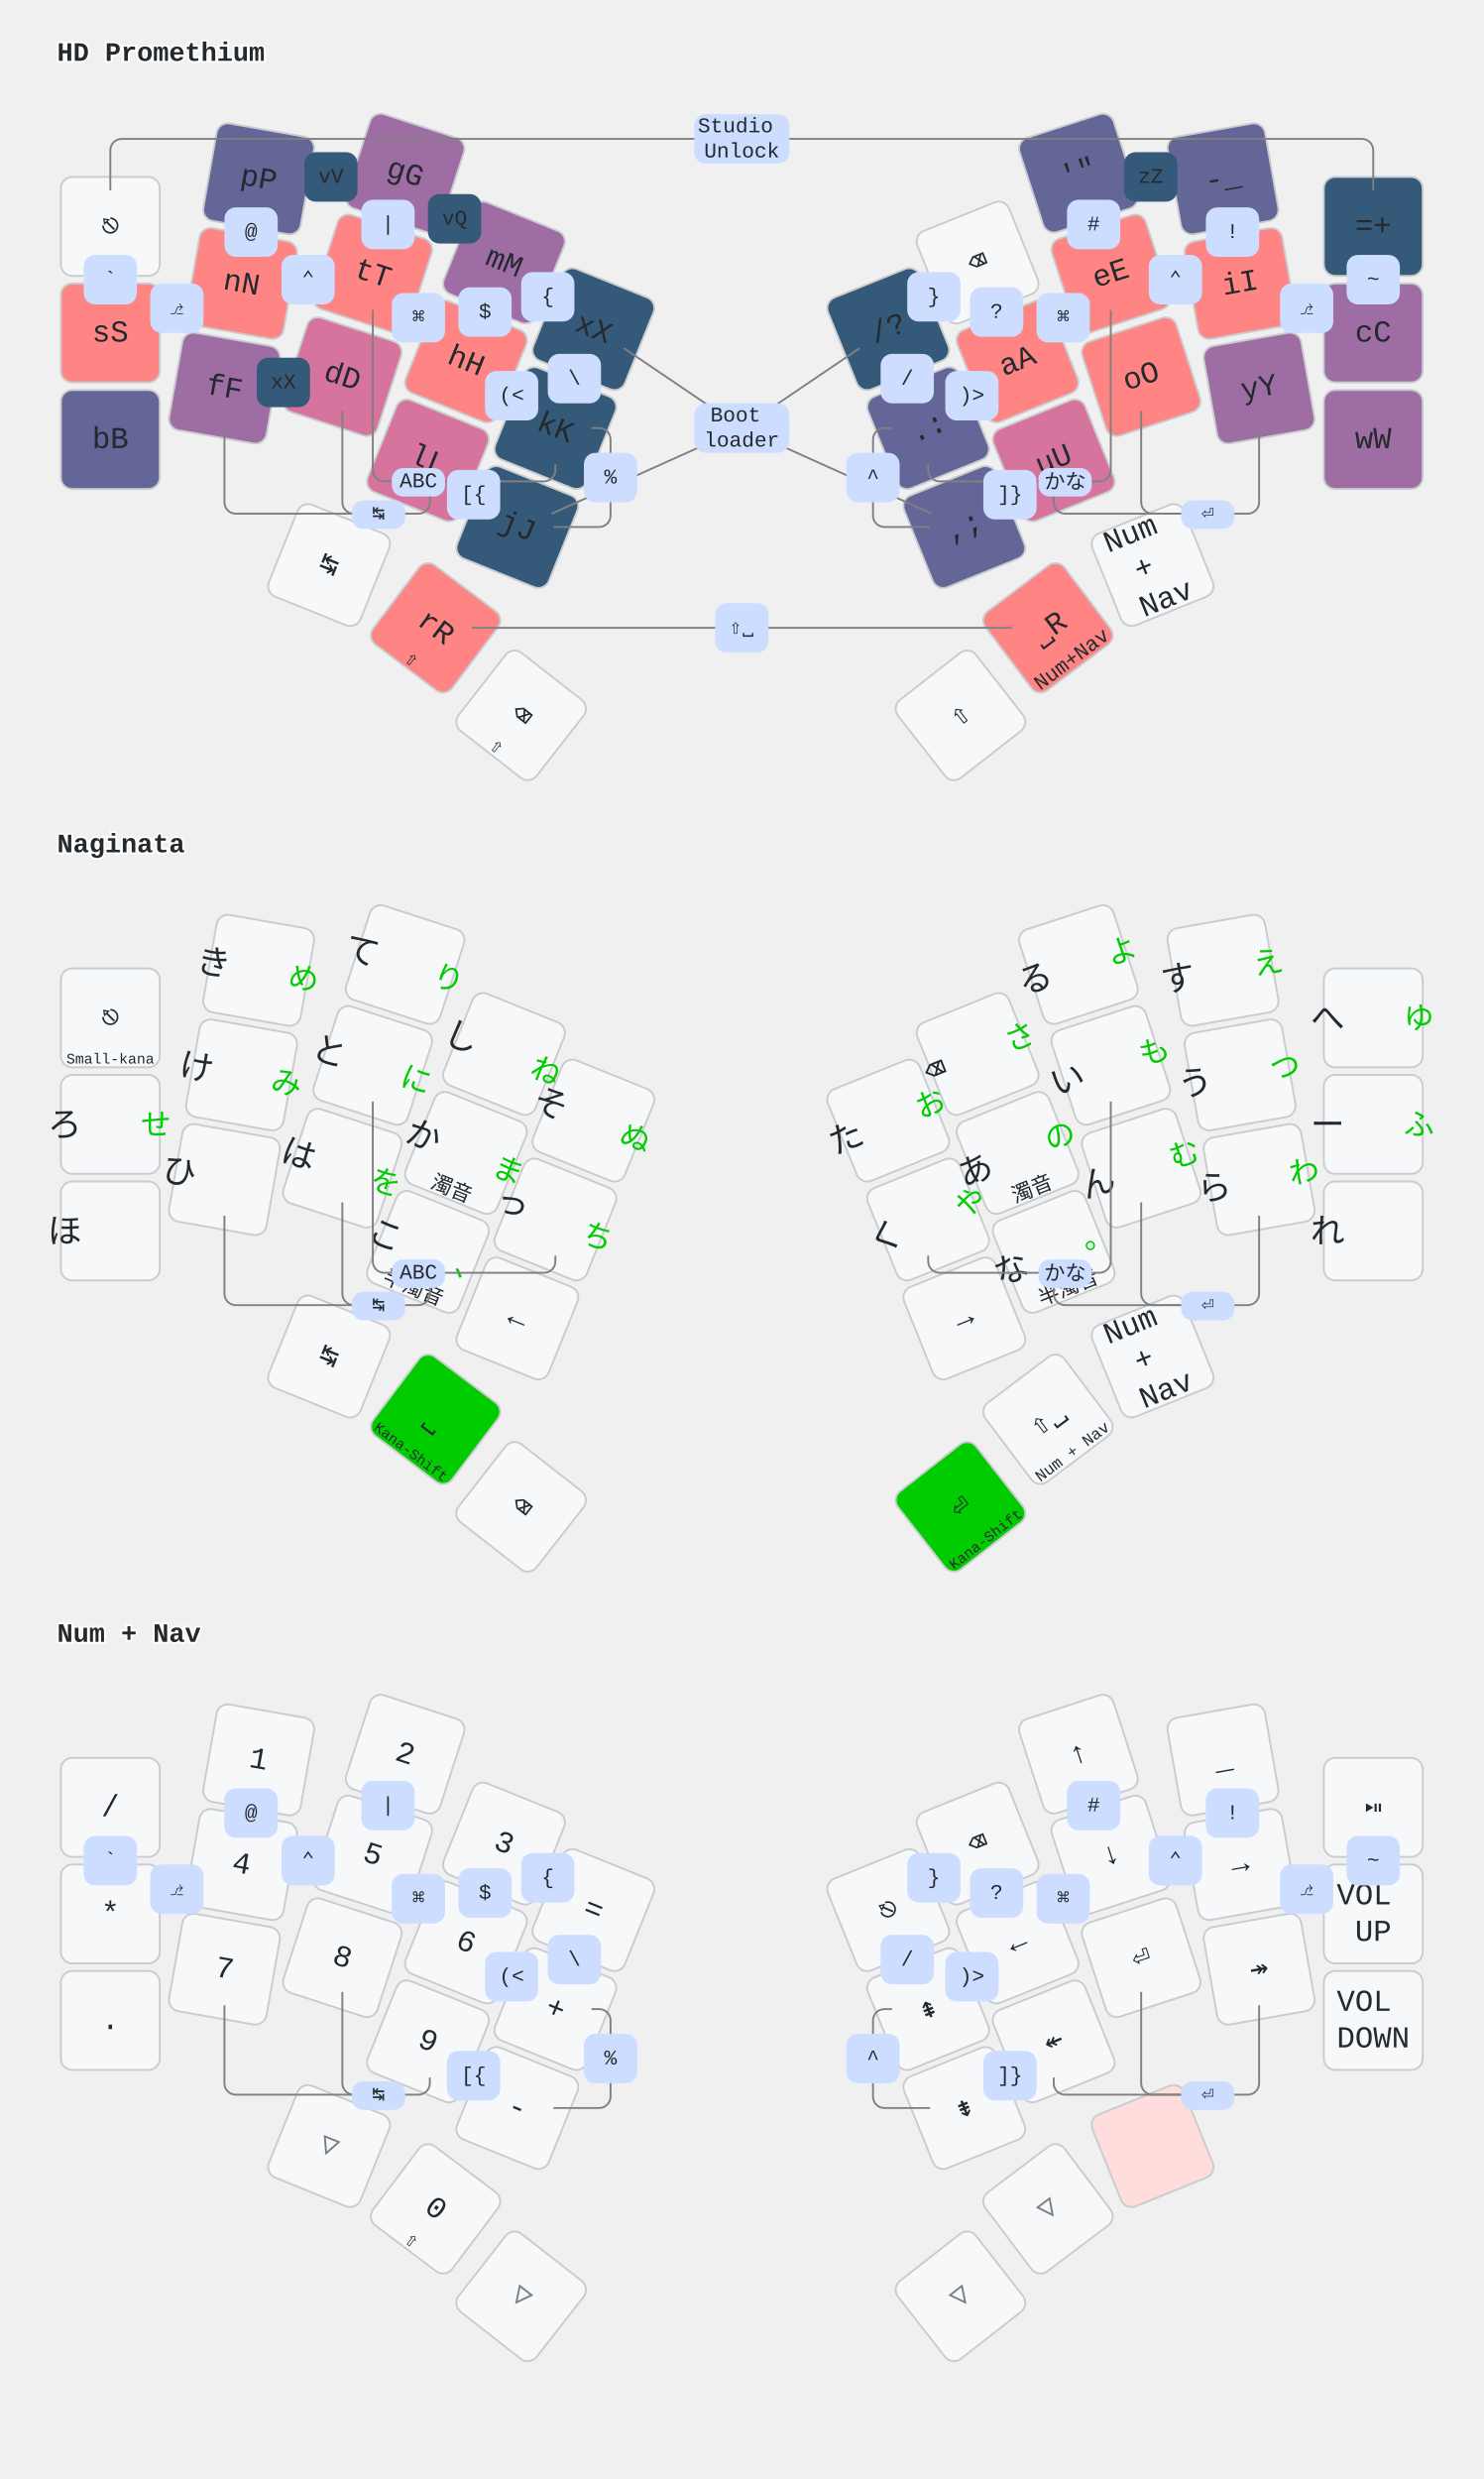
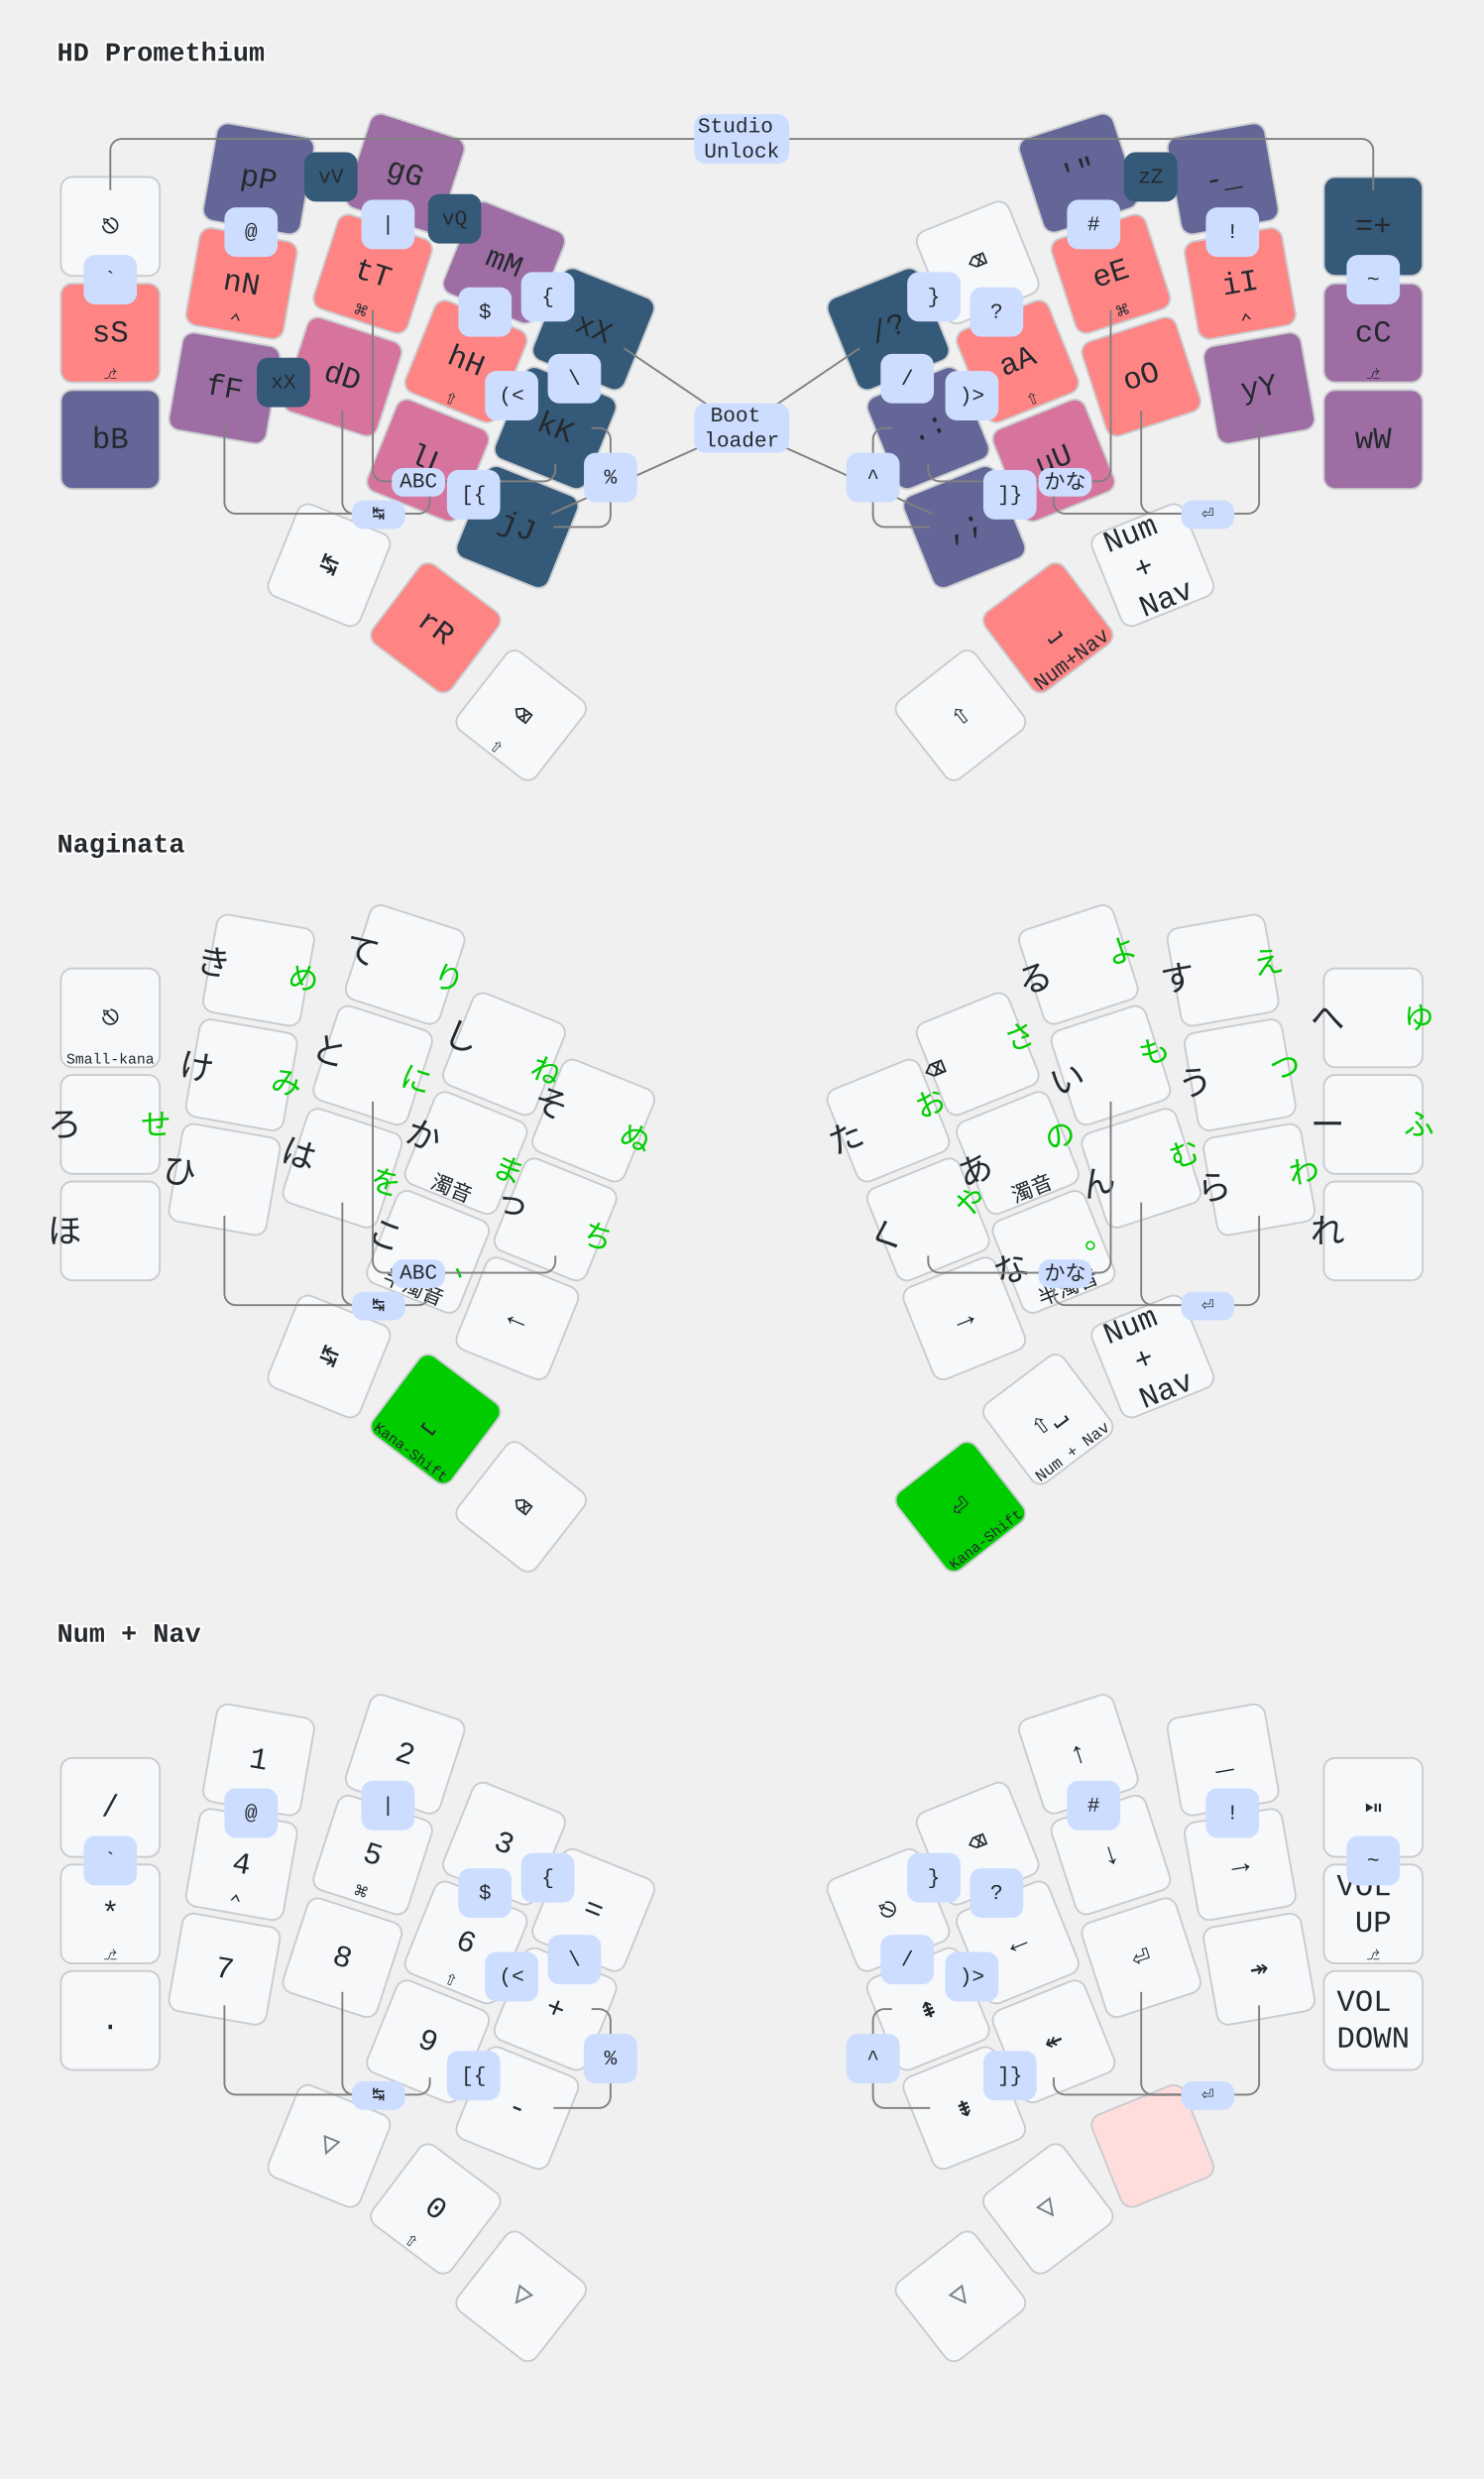
<svg xmlns="http://www.w3.org/2000/svg" width="780" height="1303" viewBox="0 0 780 1303" class="keymap">
  <style>/* inherit to force styles through use tags*/
svg path {
    fill: inherit;
}
/* font and background color specifications */
svg.keymap {
    font-family: SFMono-Regular,Consolas,Liberation Mono,Menlo,monospace;
    font-size: 14px;
    font-kerning: normal;
    text-rendering: optimizeLegibility;
    fill: #24292e;
}

/* default key styling */
rect.key {
    fill: #f6f8fa;
    stroke: #c9cccf;
    stroke-width: 1;
}

/* color accent for combo boxes */
rect.combo {
    fill: #cdf;
}

/* color accent for held keys */
rect.held, rect.combo.held {
    fill: #fdd;
}

/* color accent for ghost (optional) keys */
rect.ghost, rect.combo.ghost {
    stroke-dasharray: 4, 4;
    stroke-width: 2;
}

text {
    text-anchor: middle;
    dominant-baseline: middle;
}

/* styling for layer labels */
text.label {
    font-weight: bold;
    text-anchor: start;
    stroke: white;
    stroke-width: 2;
    paint-order: stroke;
}

text.tap {
    font-size: 16px;
}

/* styling for combo tap, and key hold/shifted label text */
text.combo, text.hold, text.shifted {
    font-size: 11px;
}

text.hold {
    text-anchor: middle;
    dominant-baseline: auto;
}

text.shifted {
    text-anchor: middle;
    dominant-baseline: hanging;
}

/* styling for hold/shifted label text in combo box */
text.combo.hold, text.combo.shifted {
    font-size: 8px;
}

/* lighter symbol for transparent keys */
text.trans {
    fill: #7b7e81;
}

/* styling for combo dendrons */
path.combo {
    stroke-width: 1;
    stroke: gray;
    fill: none;
}

/* Start Tabler Icons Cleanup */
/* cannot use height/width with glyphs */
.icon-tabler &gt; path {
    fill: inherit;
    stroke: inherit;
}
/* hide tabler's default box */
.icon-tabler &gt; path[stroke="none"][fill="none"] {
    visibility: collapse;
}

rect.low {
    fill: #355978;
}
rect.medium-low {
    fill: #636696;
}
rect.medium {
    fill: #9E6DA4;
}
rect.medium-high {
    fill: #D7749D;
}
rect.high {
    fill: #FF8585;
}

/* green styling for Naginata kana-shift */
rect.kshift {
    fill: #00CC00;
}
text.left {
    font-size: 18px;
    translate: 16px 7px;
}
text.right {
    fill: #00CC00;
    font-size: 16px;
    translate: -16px -10px;
}
</style>
  <g transform="translate(30, 0)" class="layer-HD Promethium">
    <text x="0" y="28" class="label" id="HD-Promethium">HD Promethium</text>
    <g transform="translate(0, 56)">
      <g transform="translate(28, 63)" class="key keypos-0">
        <rect rx="6" ry="6" x="-26" y="-26" width="52" height="52" class="key" />
        <text x="0" y="0" class="key tap">⎋</text>
      </g>
      <g transform="translate(106, 38) rotate(10.0)" class="key medium-low keypos-1">
        <rect rx="6" ry="6" x="-26" y="-26" width="52" height="52" class="key medium-low" />
        <text x="0" y="0" class="key medium-low tap">pP</text>
      </g>
      <g transform="translate(183, 35) rotate(18.0)" class="key medium keypos-2">
        <rect rx="6" ry="6" x="-26" y="-26" width="52" height="52" class="key medium" />
        <text x="0" y="0" class="key medium tap">gG</text>
      </g>
      <g transform="translate(235, 82) rotate(22.0)" class="key medium keypos-3">
        <rect rx="6" ry="6" x="-26" y="-26" width="52" height="52" class="key medium" />
        <text x="0" y="0" class="key medium tap">mM</text>
      </g>
      <g transform="translate(282, 117) rotate(22.0)" class="key low keypos-4">
        <rect rx="6" ry="6" x="-26" y="-26" width="52" height="52" class="key low" />
        <text x="0" y="0" class="key low tap">xX</text>
      </g>
      <g transform="translate(437, 117) rotate(-22.0)" class="key low keypos-5">
        <rect rx="6" ry="6" x="-26" y="-26" width="52" height="52" class="key low" />
        <text x="0" y="0" class="key low tap">/?</text>
      </g>
      <g transform="translate(484, 82) rotate(-22.0)" class="key keypos-6">
        <rect rx="6" ry="6" x="-26" y="-26" width="52" height="52" class="key" />
        <text x="0" y="0" class="key tap">⌫</text>
      </g>
      <g transform="translate(537, 35) rotate(-18.0)" class="key medium-low keypos-7">
        <rect rx="6" ry="6" x="-26" y="-26" width="52" height="52" class="key medium-low" />
        <text x="0" y="0" class="key medium-low tap">'"</text>
      </g>
      <g transform="translate(613, 38) rotate(-10.0)" class="key medium-low keypos-8">
        <rect rx="6" ry="6" x="-26" y="-26" width="52" height="52" class="key medium-low" />
        <text x="0" y="0" class="key medium-low tap">-_</text>
      </g>
      <g transform="translate(692, 63)" class="key low keypos-9">
        <rect rx="6" ry="6" x="-26" y="-26" width="52" height="52" class="key low" />
        <text x="0" y="0" class="key low tap">=+</text>
      </g>
      <g transform="translate(28, 119)" class="key high keypos-10">
        <rect rx="6" ry="6" x="-26" y="-26" width="52" height="52" class="key high" />
        <text x="0" y="0" class="key high tap">sS</text>
+         <text x="0" y="24" class="key high hold">⎇</text>
      </g>
      <g transform="translate(97, 93) rotate(10.0)" class="key high keypos-11">
        <rect rx="6" ry="6" x="-26" y="-26" width="52" height="52" class="key high" />
        <text x="0" y="0" class="key high tap">nN</text>
+         <text x="0" y="24" class="key high hold">⌃</text>
      </g>
      <g transform="translate(166, 88) rotate(18.0)" class="key high keypos-12">
        <rect rx="6" ry="6" x="-26" y="-26" width="52" height="52" class="key high" />
        <text x="0" y="0" class="key high tap">tT</text>
+         <text x="0" y="24" class="key high hold">⌘</text>
      </g>
      <g transform="translate(215, 134) rotate(22.0)" class="key high keypos-13">
        <rect rx="6" ry="6" x="-26" y="-26" width="52" height="52" class="key high" />
        <text x="0" y="0" class="key high tap">hH</text>
+         <text x="0" y="24" class="key high hold">⇧</text>
      </g>
      <g transform="translate(262, 169) rotate(22.0)" class="key low keypos-14">
        <rect rx="6" ry="6" x="-26" y="-26" width="52" height="52" class="key low" />
        <text x="0" y="0" class="key low tap">kK</text>
      </g>
      <g transform="translate(458, 169) rotate(-22.0)" class="key medium-low keypos-15">
        <rect rx="6" ry="6" x="-26" y="-26" width="52" height="52" class="key medium-low" />
        <text x="0" y="0" class="key medium-low tap">.:</text>
      </g>
      <g transform="translate(505, 134) rotate(-22.0)" class="key high keypos-16">
        <rect rx="6" ry="6" x="-26" y="-26" width="52" height="52" class="key high" />
        <text x="0" y="0" class="key high tap">aA</text>
+         <text x="0" y="24" class="key high hold">⇧</text>
      </g>
      <g transform="translate(554, 88) rotate(-18.0)" class="key high keypos-17">
        <rect rx="6" ry="6" x="-26" y="-26" width="52" height="52" class="key high" />
        <text x="0" y="0" class="key high tap">eE</text>
+         <text x="0" y="24" class="key high hold">⌘</text>
      </g>
      <g transform="translate(622, 93) rotate(-10.0)" class="key high keypos-18">
        <rect rx="6" ry="6" x="-26" y="-26" width="52" height="52" class="key high" />
        <text x="0" y="0" class="key high tap">iI</text>
+         <text x="0" y="24" class="key high hold">⌃</text>
      </g>
      <g transform="translate(692, 119)" class="key medium keypos-19">
        <rect rx="6" ry="6" x="-26" y="-26" width="52" height="52" class="key medium" />
        <text x="0" y="0" class="key medium tap">cC</text>
+         <text x="0" y="24" class="key medium hold">⎇</text>
      </g>
      <g transform="translate(28, 175)" class="key medium-low keypos-20">
        <rect rx="6" ry="6" x="-26" y="-26" width="52" height="52" class="key medium-low" />
        <text x="0" y="0" class="key medium-low tap">bB</text>
      </g>
      <g transform="translate(88, 148) rotate(10.0)" class="key medium keypos-21">
        <rect rx="6" ry="6" x="-26" y="-26" width="52" height="52" class="key medium" />
        <text x="0" y="0" class="key medium tap">fF</text>
      </g>
      <g transform="translate(150, 142) rotate(18.0)" class="key medium-high keypos-22">
        <rect rx="6" ry="6" x="-26" y="-26" width="52" height="52" class="key medium-high" />
        <text x="0" y="0" class="key medium-high tap">dD</text>
      </g>
      <g transform="translate(195, 186) rotate(22.0)" class="key medium-high keypos-23">
        <rect rx="6" ry="6" x="-26" y="-26" width="52" height="52" class="key medium-high" />
        <text x="0" y="0" class="key medium-high tap">lL</text>
      </g>
      <g transform="translate(242, 221) rotate(22.0)" class="key low keypos-24">
        <rect rx="6" ry="6" x="-26" y="-26" width="52" height="52" class="key low" />
        <text x="0" y="0" class="key low tap">jJ</text>
      </g>
      <g transform="translate(477, 221) rotate(-22.0)" class="key medium-low keypos-25">
        <rect rx="6" ry="6" x="-26" y="-26" width="52" height="52" class="key medium-low" />
        <text x="0" y="0" class="key medium-low tap">,;</text>
      </g>
      <g transform="translate(524, 186) rotate(-22.0)" class="key medium-high keypos-26">
        <rect rx="6" ry="6" x="-26" y="-26" width="52" height="52" class="key medium-high" />
        <text x="0" y="0" class="key medium-high tap">uU</text>
      </g>
      <g transform="translate(570, 142) rotate(-18.0)" class="key high keypos-27">
        <rect rx="6" ry="6" x="-26" y="-26" width="52" height="52" class="key high" />
        <text x="0" y="0" class="key high tap">oO</text>
      </g>
      <g transform="translate(632, 148) rotate(-10.0)" class="key medium keypos-28">
        <rect rx="6" ry="6" x="-26" y="-26" width="52" height="52" class="key medium" />
        <text x="0" y="0" class="key medium tap">yY</text>
      </g>
      <g transform="translate(692, 175)" class="key medium keypos-29">
        <rect rx="6" ry="6" x="-26" y="-26" width="52" height="52" class="key medium" />
        <text x="0" y="0" class="key medium tap">wW</text>
      </g>
      <g transform="translate(143, 241) rotate(22.0)" class="key keypos-30">
        <rect rx="6" ry="6" x="-26" y="-26" width="52" height="52" class="key" />
        <text x="0" y="0" class="key tap">↹</text>
      </g>
      <g transform="translate(199, 274) rotate(37.0)" class="key high keypos-31">
        <rect rx="6" ry="6" x="-26" y="-26" width="52" height="52" class="key high" />
        <text x="0" y="0" class="key high tap">rR</text>
-         <text x="0" y="24" class="key high hold">⇧</text>
      </g>
      <g transform="translate(244, 320) rotate(38.0)" class="key keypos-32">
        <rect rx="6" ry="6" x="-26" y="-26" width="52" height="52" class="key" />
        <text x="0" y="0" class="key tap">⌫</text>
        <text x="0" y="24" class="key hold">⇧</text>
      </g>
      <g transform="translate(475, 320) rotate(-38.0)" class="key keypos-33">
        <rect rx="6" ry="6" x="-26" y="-26" width="52" height="52" class="key" />
        <text x="0" y="0" class="key tap">⇧</text>
      </g>
      <g transform="translate(521, 274) rotate(-37.0)" class="key high keypos-34">
        <rect rx="6" ry="6" x="-26" y="-26" width="52" height="52" class="key high" />
-         <text x="0" y="0" class="key high tap">⎵R</text>
+         <text x="0" y="0" class="key high tap">⎵</text>
        <text x="0" y="24" class="key high hold">Num+Nav</text>
      </g>
      <g transform="translate(576, 241) rotate(-22.0)" class="key keypos-35">
        <rect rx="6" ry="6" x="-26" y="-26" width="52" height="52" class="key" />
        <a href="#Num--Nav">
          <text x="0" y="0" class="key tap layer-activator">
            <tspan x="0" dy="-1.2em">Num</tspan>
            <tspan x="0" dy="1.2em">+</tspan>
            <tspan x="0" dy="1.2em">Nav</tspan>
          </text>
        </a>
      </g>
      <g class="combo combopos-0">
        <path d="M360,17 h-326 a6.0,6.0 0 0 0 -6.0,6.0 v21" class="combo" />
        <path d="M360,17 h326 a6.0,6.0 0 0 1 6.0,6.0 v21" class="combo" />
        <rect rx="6" ry="6" x="335" y="4" width="50" height="26" class="combo" />
        <text x="360" y="17" class="combo tap">
          <tspan x="360" dy="-0.6em">Studio</tspan>
          <tspan x="360" dy="1.2em">Unlock</tspan>
        </text>
      </g>
      <g class="combo combopos-1">
        <path d="M360,169 l-62,-42" class="combo" />
        <path d="M360,169 l62,-42" class="combo" />
        <path d="M360,169 l-100,45" class="combo" />
        <path d="M360,169 l100,45" class="combo" />
        <rect rx="6" ry="6" x="335" y="156" width="50" height="26" class="combo" />
        <text x="360" y="169" class="combo tap">
          <tspan x="360" dy="-0.6em">Boot</tspan>
          <tspan x="360" dy="1.2em">loader</tspan>
        </text>
      </g>
      <g class="combo combopos-2">
        <path d="M530,197 h-66 a6.0,6.0 0 0 1 -6.0,-6.0 v-3" class="combo" />
        <path d="M530,197 h18 a6.0,6.0 0 0 0 6.0,-6.0 v-84" class="combo" />
        <rect rx="6" ry="6" x="516" y="190" width="28" height="15" class="combo" />
        <text x="530" y="197" class="combo tap">かな</text>
      </g>
      <g class="combo combopos-3">
        <path d="M190,197 h66 a6.0,6.0 0 0 0 6.0,-6.0 v-3" class="combo" />
        <path d="M190,197 h-18 a6.0,6.0 0 0 1 -6.0,-6.0 v-84" class="combo" />
        <rect rx="6" ry="6" x="176" y="190" width="28" height="15" class="combo" />
        <text x="190" y="197" class="combo tap">ABC</text>
      </g>
      <g class="combo combopos-4">
        <path d="M169,214 h21 a6.0,6.0 0 0 0 6.0,-6.0 v-3" class="combo" />
        <path d="M169,214 h-13 a6.0,6.0 0 0 1 -6.0,-6.0 v-48" class="combo" />
        <path d="M169,214 h-75 a6.0,6.0 0 0 1 -6.0,-6.0 v-41" class="combo" />
        <rect rx="6" ry="6" x="155" y="207" width="28" height="15" class="combo" />
        <text x="169" y="214" class="combo tap">↹</text>
      </g>
      <g class="combo combopos-5">
        <path d="M605,214 h-75 a6.0,6.0 0 0 1 -6.0,-6.0 v-3" class="combo" />
        <path d="M605,214 h-29 a6.0,6.0 0 0 1 -6.0,-6.0 v-48" class="combo" />
        <path d="M605,214 h21 a6.0,6.0 0 0 0 6.0,-6.0 v-41" class="combo" />
        <rect rx="6" ry="6" x="591" y="207" width="28" height="15" class="combo" />
        <text x="605" y="214" class="combo tap">⏎</text>
      </g>
-       <g class="combo combopos-6">
-         <rect rx="6" ry="6" x="49" y="93" width="28" height="26" class="combo" />
-         <text x="63" y="106" class="combo tap">⎇</text>
-       </g>
-       <g class="combo combopos-7">
-         <rect rx="6" ry="6" x="118" y="78" width="28" height="26" class="combo" />
-         <text x="132" y="91" class="combo tap">⌃</text>
-       </g>
-       <g class="combo combopos-8">
-         <rect rx="6" ry="6" x="176" y="98" width="28" height="26" class="combo" />
-         <text x="190" y="111" class="combo tap">⌘</text>
-       </g>
-       <g class="combo combopos-9">
-         <rect rx="6" ry="6" x="643" y="93" width="28" height="26" class="combo" />
-         <text x="657" y="106" class="combo tap">⎇</text>
-       </g>
-       <g class="combo combopos-10">
-         <rect rx="6" ry="6" x="574" y="78" width="28" height="26" class="combo" />
-         <text x="588" y="91" class="combo tap">⌃</text>
-       </g>
-       <g class="combo combopos-11">
-         <rect rx="6" ry="6" x="515" y="98" width="28" height="26" class="combo" />
-         <text x="529" y="111" class="combo tap">⌘</text>
-       </g>
-       <g class="combo low combopos-12">
+       <g class="combo low combopos-6">
        <rect rx="6" ry="6" x="195" y="46" width="28" height="26" class="combo low" />
        <text x="209" y="59" class="combo low tap">vQ</text>
      </g>
-       <g class="combo low combopos-13">
+       <g class="combo low combopos-7">
        <rect rx="6" ry="6" x="561" y="24" width="28" height="26" class="combo low" />
        <text x="575" y="37" class="combo low tap">zZ</text>
      </g>
-       <g class="combo low combopos-14">
+       <g class="combo low combopos-8">
        <rect rx="6" ry="6" x="130" y="24" width="28" height="26" class="combo low" />
        <text x="144" y="37" class="combo low tap">vV</text>
      </g>
-       <g class="combo low combopos-15">
+       <g class="combo low combopos-9">
        <rect rx="6" ry="6" x="105" y="132" width="28" height="26" class="combo low" />
        <text x="119" y="145" class="combo low tap">xX</text>
      </g>
-       <g class="combo combopos-16">
-         <path d="M360,274 l-142,0" class="combo" />
-         <path d="M360,274 l142,0" class="combo" />
-         <rect rx="6" ry="6" x="346" y="261" width="28" height="26" class="combo" />
-         <text x="360" y="274" class="combo tap">⇧⎵</text>
-       </g>
-       <g class="combo combopos-17">
+       <g class="combo combopos-10">
        <rect rx="6" ry="6" x="14" y="78" width="28" height="26" class="combo" />
        <text x="28" y="91" class="combo tap">`</text>
      </g>
-       <g class="combo combopos-18">
+       <g class="combo combopos-11">
        <rect rx="6" ry="6" x="88" y="53" width="28" height="26" class="combo" />
        <text x="102" y="66" class="combo tap">@</text>
      </g>
-       <g class="combo combopos-19">
+       <g class="combo combopos-12">
        <rect rx="6" ry="6" x="160" y="49" width="28" height="26" class="combo" />
        <text x="174" y="62" class="combo tap">|</text>
      </g>
-       <g class="combo combopos-20">
+       <g class="combo combopos-13">
        <rect rx="6" ry="6" x="211" y="95" width="28" height="26" class="combo" />
        <text x="225" y="108" class="combo tap">$</text>
      </g>
-       <g class="combo combopos-21">
+       <g class="combo combopos-14">
        <rect rx="6" ry="6" x="258" y="130" width="28" height="26" class="combo" />
        <text x="272" y="143" class="combo tap">\</text>
      </g>
-       <g class="combo combopos-22">
+       <g class="combo combopos-15">
        <path d="M291,195 v-20 a6.0,6.0 0 0 0 -6.0,-6.0 h-4" class="combo" />
        <path d="M291,195 v20 a6.0,6.0 0 0 1 -6.0,6.0 h-24" class="combo" />
        <rect rx="6" ry="6" x="277" y="182" width="28" height="26" class="combo" />
        <text x="291" y="195" class="combo tap">%</text>
      </g>
-       <g class="combo combopos-23">
+       <g class="combo combopos-16">
        <path d="M429,195 v-20 a6.0,6.0 0 0 1 6.0,-6.0 h4" class="combo" />
        <path d="M429,195 v20 a6.0,6.0 0 0 0 6.0,6.0 h24" class="combo" />
        <rect rx="6" ry="6" x="415" y="182" width="28" height="26" class="combo" />
        <text x="429" y="195" class="combo tap">^</text>
      </g>
-       <g class="combo combopos-24">
+       <g class="combo combopos-17">
        <rect rx="6" ry="6" x="433" y="130" width="28" height="26" class="combo" />
        <text x="447" y="143" class="combo tap">/</text>
      </g>
-       <g class="combo combopos-25">
+       <g class="combo combopos-18">
        <rect rx="6" ry="6" x="480" y="95" width="28" height="26" class="combo" />
        <text x="494" y="108" class="combo tap">?</text>
      </g>
-       <g class="combo combopos-26">
+       <g class="combo combopos-19">
        <rect rx="6" ry="6" x="531" y="49" width="28" height="26" class="combo" />
        <text x="545" y="62" class="combo tap">#</text>
      </g>
-       <g class="combo combopos-27">
+       <g class="combo combopos-20">
        <rect rx="6" ry="6" x="604" y="53" width="28" height="26" class="combo" />
        <text x="618" y="66" class="combo tap">!</text>
      </g>
-       <g class="combo combopos-28">
+       <g class="combo combopos-21">
        <rect rx="6" ry="6" x="678" y="78" width="28" height="26" class="combo" />
        <text x="692" y="91" class="combo tap">~</text>
      </g>
-       <g class="combo combopos-29">
+       <g class="combo combopos-22">
        <rect rx="6" ry="6" x="244" y="87" width="28" height="26" class="combo" />
        <text x="258" y="100" class="combo tap">{</text>
      </g>
-       <g class="combo combopos-30">
+       <g class="combo combopos-23">
        <rect rx="6" ry="6" x="447" y="87" width="28" height="26" class="combo" />
        <text x="461" y="100" class="combo tap">}</text>
      </g>
-       <g class="combo combopos-31">
+       <g class="combo combopos-24">
        <rect rx="6" ry="6" x="225" y="139" width="28" height="26" class="combo" />
        <text x="239" y="152" class="combo tap">(&lt;</text>
      </g>
-       <g class="combo combopos-32">
+       <g class="combo combopos-25">
        <rect rx="6" ry="6" x="467" y="139" width="28" height="26" class="combo" />
        <text x="481" y="152" class="combo tap">)&gt;</text>
      </g>
-       <g class="combo combopos-33">
+       <g class="combo combopos-26">
        <rect rx="6" ry="6" x="205" y="191" width="28" height="26" class="combo" />
        <text x="219" y="204" class="combo tap">[{</text>
      </g>
-       <g class="combo combopos-34">
+       <g class="combo combopos-27">
        <rect rx="6" ry="6" x="487" y="191" width="28" height="26" class="combo" />
        <text x="501" y="204" class="combo tap">]}</text>
      </g>
    </g>
  </g>
  <g transform="translate(30, 416)" class="layer-Naginata">
    <text x="0" y="28" class="label" id="Naginata">Naginata</text>
    <g transform="translate(0, 56)">
      <g transform="translate(28, 63)" class="key keypos-0">
        <rect rx="6" ry="6" x="-26" y="-26" width="52" height="52" class="key" />
        <text x="0" y="0" class="key tap">⎋</text>
        <text x="0" y="24" class="key hold">
          <tspan style="font-size: 70%">Small-kana</tspan>
        </text>
      </g>
      <g transform="translate(106, 38) rotate(10.0)" class="key keypos-1">
        <rect rx="6" ry="6" x="-26" y="-26" width="52" height="52" class="key" />
        <text x="-24" y="0" class="key left">き</text>
        <text x="24" y="0" class="key right">め</text>
      </g>
      <g transform="translate(183, 35) rotate(18.0)" class="key keypos-2">
        <rect rx="6" ry="6" x="-26" y="-26" width="52" height="52" class="key" />
        <text x="-24" y="0" class="key left">て</text>
        <text x="24" y="0" class="key right">り</text>
      </g>
      <g transform="translate(235, 82) rotate(22.0)" class="key keypos-3">
        <rect rx="6" ry="6" x="-26" y="-26" width="52" height="52" class="key" />
        <text x="-24" y="0" class="key left">し</text>
        <text x="24" y="0" class="key right">ね</text>
      </g>
      <g transform="translate(282, 117) rotate(22.0)" class="key keypos-4">
        <rect rx="6" ry="6" x="-26" y="-26" width="52" height="52" class="key" />
        <text x="-24" y="0" class="key left">そ</text>
        <text x="24" y="0" class="key right">ぬ</text>
      </g>
      <g transform="translate(437, 117) rotate(-22.0)" class="key keypos-5">
        <rect rx="6" ry="6" x="-26" y="-26" width="52" height="52" class="key" />
        <text x="-24" y="0" class="key left">た</text>
        <text x="24" y="0" class="key right">お</text>
      </g>
      <g transform="translate(484, 82) rotate(-22.0)" class="key keypos-6">
        <rect rx="6" ry="6" x="-26" y="-26" width="52" height="52" class="key" />
        <text x="-24" y="0" class="key left">⌫</text>
        <text x="24" y="0" class="key right">さ</text>
      </g>
      <g transform="translate(537, 35) rotate(-18.0)" class="key keypos-7">
        <rect rx="6" ry="6" x="-26" y="-26" width="52" height="52" class="key" />
        <text x="-24" y="0" class="key left">る</text>
        <text x="24" y="0" class="key right">よ</text>
      </g>
      <g transform="translate(613, 38) rotate(-10.0)" class="key keypos-8">
        <rect rx="6" ry="6" x="-26" y="-26" width="52" height="52" class="key" />
        <text x="-24" y="0" class="key left">す</text>
        <text x="24" y="0" class="key right">え</text>
      </g>
      <g transform="translate(692, 63)" class="key keypos-9">
        <rect rx="6" ry="6" x="-26" y="-26" width="52" height="52" class="key" />
        <text x="-24" y="0" class="key left">へ</text>
        <text x="24" y="0" class="key right">ゆ</text>
      </g>
      <g transform="translate(28, 119)" class="key keypos-10">
        <rect rx="6" ry="6" x="-26" y="-26" width="52" height="52" class="key" />
        <text x="-24" y="0" class="key left">ろ</text>
        <text x="24" y="0" class="key right">せ</text>
      </g>
      <g transform="translate(97, 93) rotate(10.0)" class="key keypos-11">
        <rect rx="6" ry="6" x="-26" y="-26" width="52" height="52" class="key" />
        <text x="-24" y="0" class="key left">け</text>
        <text x="24" y="0" class="key right">み</text>
      </g>
      <g transform="translate(166, 88) rotate(18.0)" class="key keypos-12">
        <rect rx="6" ry="6" x="-26" y="-26" width="52" height="52" class="key" />
        <text x="-24" y="0" class="key left">と</text>
        <text x="24" y="0" class="key right">に</text>
      </g>
      <g transform="translate(215, 134) rotate(22.0)" class="key keypos-13">
        <rect rx="6" ry="6" x="-26" y="-26" width="52" height="52" class="key" />
        <text x="0" y="24" class="key hold">濁音</text>
        <text x="-24" y="0" class="key left">か</text>
        <text x="24" y="0" class="key right">ま</text>
      </g>
      <g transform="translate(262, 169) rotate(22.0)" class="key keypos-14">
        <rect rx="6" ry="6" x="-26" y="-26" width="52" height="52" class="key" />
        <text x="-24" y="0" class="key left">っ</text>
        <text x="24" y="0" class="key right">ち</text>
      </g>
      <g transform="translate(458, 169) rotate(-22.0)" class="key keypos-15">
        <rect rx="6" ry="6" x="-26" y="-26" width="52" height="52" class="key" />
        <text x="-24" y="0" class="key left">く</text>
        <text x="24" y="0" class="key right">や</text>
      </g>
      <g transform="translate(505, 134) rotate(-22.0)" class="key keypos-16">
        <rect rx="6" ry="6" x="-26" y="-26" width="52" height="52" class="key" />
        <text x="0" y="24" class="key hold">濁音</text>
        <text x="-24" y="0" class="key left">あ</text>
        <text x="24" y="0" class="key right">の</text>
      </g>
      <g transform="translate(554, 88) rotate(-18.0)" class="key keypos-17">
        <rect rx="6" ry="6" x="-26" y="-26" width="52" height="52" class="key" />
        <text x="-24" y="0" class="key left">い</text>
        <text x="24" y="0" class="key right">も</text>
      </g>
      <g transform="translate(622, 93) rotate(-10.0)" class="key keypos-18">
        <rect rx="6" ry="6" x="-26" y="-26" width="52" height="52" class="key" />
        <text x="-24" y="0" class="key left">う</text>
        <text x="24" y="0" class="key right">つ</text>
      </g>
      <g transform="translate(692, 119)" class="key keypos-19">
        <rect rx="6" ry="6" x="-26" y="-26" width="52" height="52" class="key" />
        <text x="-24" y="0" class="key left">ー</text>
        <text x="24" y="0" class="key right">ふ</text>
      </g>
      <g transform="translate(28, 175)" class="key keypos-20">
        <rect rx="6" ry="6" x="-26" y="-26" width="52" height="52" class="key" />
        <text x="-24" y="0" class="key left">ほ</text>
      </g>
      <g transform="translate(88, 148) rotate(10.0)" class="key keypos-21">
        <rect rx="6" ry="6" x="-26" y="-26" width="52" height="52" class="key" />
        <text x="-24" y="0" class="key left">ひ</text>
      </g>
      <g transform="translate(150, 142) rotate(18.0)" class="key keypos-22">
        <rect rx="6" ry="6" x="-26" y="-26" width="52" height="52" class="key" />
        <text x="-24" y="0" class="key left">は</text>
        <text x="24" y="0" class="key right">を</text>
      </g>
      <g transform="translate(195, 186) rotate(22.0)" class="key keypos-23">
        <rect rx="6" ry="6" x="-26" y="-26" width="52" height="52" class="key" />
        <text x="0" y="24" class="key hold">半濁音</text>
        <text x="-24" y="0" class="key left">こ</text>
        <text x="24" y="0" class="key right">、</text>
      </g>
      <g transform="translate(242, 221) rotate(22.0)" class="key keypos-24">
        <rect rx="6" ry="6" x="-26" y="-26" width="52" height="52" class="key" />
        <text x="0" y="0" class="key tap">←</text>
      </g>
      <g transform="translate(477, 221) rotate(-22.0)" class="key keypos-25">
        <rect rx="6" ry="6" x="-26" y="-26" width="52" height="52" class="key" />
        <text x="0" y="0" class="key tap">→</text>
      </g>
      <g transform="translate(524, 186) rotate(-22.0)" class="key keypos-26">
        <rect rx="6" ry="6" x="-26" y="-26" width="52" height="52" class="key" />
        <text x="0" y="24" class="key hold">半濁音</text>
        <text x="-24" y="0" class="key left">な</text>
        <text x="24" y="0" class="key right">。</text>
      </g>
      <g transform="translate(570, 142) rotate(-18.0)" class="key keypos-27">
        <rect rx="6" ry="6" x="-26" y="-26" width="52" height="52" class="key" />
        <text x="-24" y="0" class="key left">ん</text>
        <text x="24" y="0" class="key right">む</text>
      </g>
      <g transform="translate(632, 148) rotate(-10.0)" class="key keypos-28">
        <rect rx="6" ry="6" x="-26" y="-26" width="52" height="52" class="key" />
        <text x="-24" y="0" class="key left">ら</text>
        <text x="24" y="0" class="key right">わ</text>
      </g>
      <g transform="translate(692, 175)" class="key keypos-29">
        <rect rx="6" ry="6" x="-26" y="-26" width="52" height="52" class="key" />
        <text x="-24" y="0" class="key left">れ</text>
      </g>
      <g transform="translate(143, 241) rotate(22.0)" class="key keypos-30">
        <rect rx="6" ry="6" x="-26" y="-26" width="52" height="52" class="key" />
        <text x="0" y="0" class="key tap">↹</text>
      </g>
      <g transform="translate(199, 274) rotate(37.0)" class="key kshift keypos-31">
        <rect rx="6" ry="6" x="-26" y="-26" width="52" height="52" class="key kshift" />
        <text x="0" y="0" class="key kshift tap">⎵</text>
        <text x="0" y="24" class="key kshift hold">
          <tspan style="font-size: 70%">Kana-Shift</tspan>
        </text>
      </g>
      <g transform="translate(244, 320) rotate(38.0)" class="key keypos-32">
        <rect rx="6" ry="6" x="-26" y="-26" width="52" height="52" class="key" />
        <text x="0" y="0" class="key tap">⌫</text>
      </g>
      <g transform="translate(475, 320) rotate(-38.0)" class="key kshift keypos-33">
        <rect rx="6" ry="6" x="-26" y="-26" width="52" height="52" class="key kshift" />
        <text x="0" y="0" class="key kshift tap">⏎</text>
        <text x="0" y="24" class="key kshift hold">
          <tspan style="font-size: 70%">Kana-Shift</tspan>
        </text>
      </g>
      <g transform="translate(521, 274) rotate(-37.0)" class="key keypos-34">
        <rect rx="6" ry="6" x="-26" y="-26" width="52" height="52" class="key" />
        <text x="0" y="0" class="key tap">⇧⎵</text>
        <a href="#Num--Nav">
          <text x="0" y="24" class="key hold layer-activator">
            <tspan style="font-size: 78%">Num + Nav</tspan>
          </text>
        </a>
      </g>
      <g transform="translate(576, 241) rotate(-22.0)" class="key keypos-35">
        <rect rx="6" ry="6" x="-26" y="-26" width="52" height="52" class="key" />
        <a href="#Num--Nav">
          <text x="0" y="0" class="key tap layer-activator">
            <tspan x="0" dy="-1.2em">Num</tspan>
            <tspan x="0" dy="1.2em">+</tspan>
            <tspan x="0" dy="1.2em">Nav</tspan>
          </text>
        </a>
      </g>
      <g class="combo combopos-0">
        <path d="M530,197 h-66 a6.0,6.0 0 0 1 -6.0,-6.0 v-3" class="combo" />
        <path d="M530,197 h18 a6.0,6.0 0 0 0 6.0,-6.0 v-84" class="combo" />
        <rect rx="6" ry="6" x="516" y="190" width="28" height="15" class="combo" />
        <text x="530" y="197" class="combo tap">かな</text>
      </g>
      <g class="combo combopos-1">
        <path d="M190,197 h66 a6.0,6.0 0 0 0 6.0,-6.0 v-3" class="combo" />
        <path d="M190,197 h-18 a6.0,6.0 0 0 1 -6.0,-6.0 v-84" class="combo" />
        <rect rx="6" ry="6" x="176" y="190" width="28" height="15" class="combo" />
        <text x="190" y="197" class="combo tap">ABC</text>
      </g>
      <g class="combo combopos-2">
        <path d="M169,214 h21 a6.0,6.0 0 0 0 6.0,-6.0 v-3" class="combo" />
        <path d="M169,214 h-13 a6.0,6.0 0 0 1 -6.0,-6.0 v-48" class="combo" />
        <path d="M169,214 h-75 a6.0,6.0 0 0 1 -6.0,-6.0 v-41" class="combo" />
        <rect rx="6" ry="6" x="155" y="207" width="28" height="15" class="combo" />
        <text x="169" y="214" class="combo tap">↹</text>
      </g>
      <g class="combo combopos-3">
        <path d="M605,214 h-75 a6.0,6.0 0 0 1 -6.0,-6.0 v-3" class="combo" />
        <path d="M605,214 h-29 a6.0,6.0 0 0 1 -6.0,-6.0 v-48" class="combo" />
        <path d="M605,214 h21 a6.0,6.0 0 0 0 6.0,-6.0 v-41" class="combo" />
        <rect rx="6" ry="6" x="591" y="207" width="28" height="15" class="combo" />
        <text x="605" y="214" class="combo tap">⏎</text>
      </g>
    </g>
  </g>
  <g transform="translate(30, 831)" class="layer-Num + Nav">
    <text x="0" y="28" class="label" id="Num--Nav">Num + Nav</text>
    <g transform="translate(0, 56)">
      <g transform="translate(28, 63)" class="key keypos-0">
        <rect rx="6" ry="6" x="-26" y="-26" width="52" height="52" class="key" />
        <text x="0" y="0" class="key tap">/</text>
      </g>
      <g transform="translate(106, 38) rotate(10.0)" class="key keypos-1">
        <rect rx="6" ry="6" x="-26" y="-26" width="52" height="52" class="key" />
        <text x="0" y="0" class="key tap">1</text>
      </g>
      <g transform="translate(183, 35) rotate(18.0)" class="key keypos-2">
        <rect rx="6" ry="6" x="-26" y="-26" width="52" height="52" class="key" />
        <text x="0" y="0" class="key tap">2</text>
      </g>
      <g transform="translate(235, 82) rotate(22.0)" class="key keypos-3">
        <rect rx="6" ry="6" x="-26" y="-26" width="52" height="52" class="key" />
        <text x="0" y="0" class="key tap">3</text>
      </g>
      <g transform="translate(282, 117) rotate(22.0)" class="key keypos-4">
        <rect rx="6" ry="6" x="-26" y="-26" width="52" height="52" class="key" />
        <text x="0" y="0" class="key tap">=</text>
      </g>
      <g transform="translate(437, 117) rotate(-22.0)" class="key keypos-5">
        <rect rx="6" ry="6" x="-26" y="-26" width="52" height="52" class="key" />
        <text x="0" y="0" class="key tap">⎋</text>
      </g>
      <g transform="translate(484, 82) rotate(-22.0)" class="key keypos-6">
        <rect rx="6" ry="6" x="-26" y="-26" width="52" height="52" class="key" />
        <text x="0" y="0" class="key tap">⌫</text>
      </g>
      <g transform="translate(537, 35) rotate(-18.0)" class="key keypos-7">
        <rect rx="6" ry="6" x="-26" y="-26" width="52" height="52" class="key" />
        <text x="0" y="0" class="key tap">↑</text>
      </g>
      <g transform="translate(613, 38) rotate(-10.0)" class="key keypos-8">
        <rect rx="6" ry="6" x="-26" y="-26" width="52" height="52" class="key" />
        <text x="0" y="0" class="key tap">_</text>
      </g>
      <g transform="translate(692, 63)" class="key keypos-9">
        <rect rx="6" ry="6" x="-26" y="-26" width="52" height="52" class="key" />
        <text x="0" y="0" class="key tap">⏯</text>
      </g>
      <g transform="translate(28, 119)" class="key keypos-10">
        <rect rx="6" ry="6" x="-26" y="-26" width="52" height="52" class="key" />
        <text x="0" y="0" class="key tap">*</text>
+         <text x="0" y="24" class="key hold">⎇</text>
      </g>
      <g transform="translate(97, 93) rotate(10.0)" class="key keypos-11">
        <rect rx="6" ry="6" x="-26" y="-26" width="52" height="52" class="key" />
        <text x="0" y="0" class="key tap">4</text>
+         <text x="0" y="24" class="key hold">⌃</text>
      </g>
      <g transform="translate(166, 88) rotate(18.0)" class="key keypos-12">
        <rect rx="6" ry="6" x="-26" y="-26" width="52" height="52" class="key" />
        <text x="0" y="0" class="key tap">5</text>
+         <text x="0" y="24" class="key hold">⌘</text>
      </g>
      <g transform="translate(215, 134) rotate(22.0)" class="key keypos-13">
        <rect rx="6" ry="6" x="-26" y="-26" width="52" height="52" class="key" />
        <text x="0" y="0" class="key tap">6</text>
+         <text x="0" y="24" class="key hold">⇧</text>
      </g>
      <g transform="translate(262, 169) rotate(22.0)" class="key keypos-14">
        <rect rx="6" ry="6" x="-26" y="-26" width="52" height="52" class="key" />
        <text x="0" y="0" class="key tap">+</text>
      </g>
      <g transform="translate(458, 169) rotate(-22.0)" class="key keypos-15">
        <rect rx="6" ry="6" x="-26" y="-26" width="52" height="52" class="key" />
        <text x="0" y="0" class="key tap">⇞</text>
      </g>
      <g transform="translate(505, 134) rotate(-22.0)" class="key keypos-16">
        <rect rx="6" ry="6" x="-26" y="-26" width="52" height="52" class="key" />
        <text x="0" y="0" class="key tap">←</text>
      </g>
      <g transform="translate(554, 88) rotate(-18.0)" class="key keypos-17">
        <rect rx="6" ry="6" x="-26" y="-26" width="52" height="52" class="key" />
        <text x="0" y="0" class="key tap">↓</text>
      </g>
      <g transform="translate(622, 93) rotate(-10.0)" class="key keypos-18">
        <rect rx="6" ry="6" x="-26" y="-26" width="52" height="52" class="key" />
        <text x="0" y="0" class="key tap">→</text>
      </g>
      <g transform="translate(692, 119)" class="key keypos-19">
        <rect rx="6" ry="6" x="-26" y="-26" width="52" height="52" class="key" />
        <text x="0" y="0" class="key tap">
-           <tspan x="0" dy="-0.6em">VOL</tspan>
+           <tspan x="0" dy="-0.9em">VOL</tspan>
          <tspan x="0" dy="1.2em">UP</tspan>
        </text>
+         <text x="0" y="24" class="key hold">⎇</text>
      </g>
      <g transform="translate(28, 175)" class="key keypos-20">
        <rect rx="6" ry="6" x="-26" y="-26" width="52" height="52" class="key" />
        <text x="0" y="0" class="key tap">.</text>
      </g>
      <g transform="translate(88, 148) rotate(10.0)" class="key keypos-21">
        <rect rx="6" ry="6" x="-26" y="-26" width="52" height="52" class="key" />
        <text x="0" y="0" class="key tap">7</text>
      </g>
      <g transform="translate(150, 142) rotate(18.0)" class="key keypos-22">
        <rect rx="6" ry="6" x="-26" y="-26" width="52" height="52" class="key" />
        <text x="0" y="0" class="key tap">8</text>
      </g>
      <g transform="translate(195, 186) rotate(22.0)" class="key keypos-23">
        <rect rx="6" ry="6" x="-26" y="-26" width="52" height="52" class="key" />
        <text x="0" y="0" class="key tap">9</text>
      </g>
      <g transform="translate(242, 221) rotate(22.0)" class="key keypos-24">
        <rect rx="6" ry="6" x="-26" y="-26" width="52" height="52" class="key" />
        <text x="0" y="0" class="key tap">-</text>
      </g>
      <g transform="translate(477, 221) rotate(-22.0)" class="key keypos-25">
        <rect rx="6" ry="6" x="-26" y="-26" width="52" height="52" class="key" />
        <text x="0" y="0" class="key tap">⇟</text>
      </g>
      <g transform="translate(524, 186) rotate(-22.0)" class="key keypos-26">
        <rect rx="6" ry="6" x="-26" y="-26" width="52" height="52" class="key" />
        <text x="0" y="0" class="key tap">↞</text>
      </g>
      <g transform="translate(570, 142) rotate(-18.0)" class="key keypos-27">
        <rect rx="6" ry="6" x="-26" y="-26" width="52" height="52" class="key" />
        <text x="0" y="0" class="key tap">⏎</text>
      </g>
      <g transform="translate(632, 148) rotate(-10.0)" class="key keypos-28">
        <rect rx="6" ry="6" x="-26" y="-26" width="52" height="52" class="key" />
        <text x="0" y="0" class="key tap">↠</text>
      </g>
      <g transform="translate(692, 175)" class="key keypos-29">
        <rect rx="6" ry="6" x="-26" y="-26" width="52" height="52" class="key" />
        <text x="0" y="0" class="key tap">
          <tspan x="0" dy="-0.6em">VOL</tspan>
          <tspan x="0" dy="1.2em">DOWN</tspan>
        </text>
      </g>
      <g transform="translate(143, 241) rotate(22.0)" class="key trans keypos-30">
        <rect rx="6" ry="6" x="-26" y="-26" width="52" height="52" class="key trans" />
        <text x="0" y="0" class="key trans tap">▽</text>
      </g>
      <g transform="translate(199, 274) rotate(37.0)" class="key keypos-31">
        <rect rx="6" ry="6" x="-26" y="-26" width="52" height="52" class="key" />
        <text x="0" y="0" class="key tap">0</text>
        <text x="0" y="24" class="key hold">⇧</text>
      </g>
      <g transform="translate(244, 320) rotate(38.0)" class="key trans keypos-32">
        <rect rx="6" ry="6" x="-26" y="-26" width="52" height="52" class="key trans" />
        <text x="0" y="0" class="key trans tap">▽</text>
      </g>
      <g transform="translate(475, 320) rotate(-38.0)" class="key trans keypos-33">
        <rect rx="6" ry="6" x="-26" y="-26" width="52" height="52" class="key trans" />
        <text x="0" y="0" class="key trans tap">▽</text>
      </g>
      <g transform="translate(521, 274) rotate(-37.0)" class="key trans keypos-34">
        <rect rx="6" ry="6" x="-26" y="-26" width="52" height="52" class="key trans" />
        <text x="0" y="0" class="key trans tap">▽</text>
      </g>
      <g transform="translate(576, 241) rotate(-22.0)" class="key held keypos-35">
        <rect rx="6" ry="6" x="-26" y="-26" width="52" height="52" class="key held" />
      </g>
      <g class="combo combopos-0">
        <path d="M169,214 h21 a6.0,6.0 0 0 0 6.0,-6.0 v-3" class="combo" />
        <path d="M169,214 h-13 a6.0,6.0 0 0 1 -6.0,-6.0 v-48" class="combo" />
        <path d="M169,214 h-75 a6.0,6.0 0 0 1 -6.0,-6.0 v-41" class="combo" />
        <rect rx="6" ry="6" x="155" y="207" width="28" height="15" class="combo" />
        <text x="169" y="214" class="combo tap">↹</text>
      </g>
      <g class="combo combopos-1">
        <path d="M605,214 h-75 a6.0,6.0 0 0 1 -6.0,-6.0 v-3" class="combo" />
        <path d="M605,214 h-29 a6.0,6.0 0 0 1 -6.0,-6.0 v-48" class="combo" />
        <path d="M605,214 h21 a6.0,6.0 0 0 0 6.0,-6.0 v-41" class="combo" />
        <rect rx="6" ry="6" x="591" y="207" width="28" height="15" class="combo" />
        <text x="605" y="214" class="combo tap">⏎</text>
      </g>
      <g class="combo combopos-2">
-         <rect rx="6" ry="6" x="49" y="93" width="28" height="26" class="combo" />
-         <text x="63" y="106" class="combo tap">⎇</text>
-       </g>
-       <g class="combo combopos-3">
-         <rect rx="6" ry="6" x="118" y="78" width="28" height="26" class="combo" />
-         <text x="132" y="91" class="combo tap">⌃</text>
-       </g>
-       <g class="combo combopos-4">
-         <rect rx="6" ry="6" x="176" y="98" width="28" height="26" class="combo" />
-         <text x="190" y="111" class="combo tap">⌘</text>
-       </g>
-       <g class="combo combopos-5">
-         <rect rx="6" ry="6" x="643" y="93" width="28" height="26" class="combo" />
-         <text x="657" y="106" class="combo tap">⎇</text>
-       </g>
-       <g class="combo combopos-6">
-         <rect rx="6" ry="6" x="574" y="78" width="28" height="26" class="combo" />
-         <text x="588" y="91" class="combo tap">⌃</text>
-       </g>
-       <g class="combo combopos-7">
-         <rect rx="6" ry="6" x="515" y="98" width="28" height="26" class="combo" />
-         <text x="529" y="111" class="combo tap">⌘</text>
-       </g>
-       <g class="combo combopos-8">
        <rect rx="6" ry="6" x="14" y="78" width="28" height="26" class="combo" />
        <text x="28" y="91" class="combo tap">`</text>
      </g>
-       <g class="combo combopos-9">
+       <g class="combo combopos-3">
        <rect rx="6" ry="6" x="88" y="53" width="28" height="26" class="combo" />
        <text x="102" y="66" class="combo tap">@</text>
      </g>
-       <g class="combo combopos-10">
+       <g class="combo combopos-4">
        <rect rx="6" ry="6" x="160" y="49" width="28" height="26" class="combo" />
        <text x="174" y="62" class="combo tap">|</text>
      </g>
-       <g class="combo combopos-11">
+       <g class="combo combopos-5">
        <rect rx="6" ry="6" x="211" y="95" width="28" height="26" class="combo" />
        <text x="225" y="108" class="combo tap">$</text>
      </g>
-       <g class="combo combopos-12">
+       <g class="combo combopos-6">
        <rect rx="6" ry="6" x="258" y="130" width="28" height="26" class="combo" />
        <text x="272" y="143" class="combo tap">\</text>
      </g>
-       <g class="combo combopos-13">
+       <g class="combo combopos-7">
        <path d="M291,195 v-20 a6.0,6.0 0 0 0 -6.0,-6.0 h-4" class="combo" />
        <path d="M291,195 v20 a6.0,6.0 0 0 1 -6.0,6.0 h-24" class="combo" />
        <rect rx="6" ry="6" x="277" y="182" width="28" height="26" class="combo" />
        <text x="291" y="195" class="combo tap">%</text>
      </g>
-       <g class="combo combopos-14">
+       <g class="combo combopos-8">
        <path d="M429,195 v-20 a6.0,6.0 0 0 1 6.0,-6.0 h4" class="combo" />
        <path d="M429,195 v20 a6.0,6.0 0 0 0 6.0,6.0 h24" class="combo" />
        <rect rx="6" ry="6" x="415" y="182" width="28" height="26" class="combo" />
        <text x="429" y="195" class="combo tap">^</text>
      </g>
-       <g class="combo combopos-15">
+       <g class="combo combopos-9">
        <rect rx="6" ry="6" x="433" y="130" width="28" height="26" class="combo" />
        <text x="447" y="143" class="combo tap">/</text>
      </g>
-       <g class="combo combopos-16">
+       <g class="combo combopos-10">
        <rect rx="6" ry="6" x="480" y="95" width="28" height="26" class="combo" />
        <text x="494" y="108" class="combo tap">?</text>
      </g>
-       <g class="combo combopos-17">
+       <g class="combo combopos-11">
        <rect rx="6" ry="6" x="531" y="49" width="28" height="26" class="combo" />
        <text x="545" y="62" class="combo tap">#</text>
      </g>
-       <g class="combo combopos-18">
+       <g class="combo combopos-12">
        <rect rx="6" ry="6" x="604" y="53" width="28" height="26" class="combo" />
        <text x="618" y="66" class="combo tap">!</text>
      </g>
-       <g class="combo combopos-19">
+       <g class="combo combopos-13">
        <rect rx="6" ry="6" x="678" y="78" width="28" height="26" class="combo" />
        <text x="692" y="91" class="combo tap">~</text>
      </g>
-       <g class="combo combopos-20">
+       <g class="combo combopos-14">
        <rect rx="6" ry="6" x="244" y="87" width="28" height="26" class="combo" />
        <text x="258" y="100" class="combo tap">{</text>
      </g>
-       <g class="combo combopos-21">
+       <g class="combo combopos-15">
        <rect rx="6" ry="6" x="447" y="87" width="28" height="26" class="combo" />
        <text x="461" y="100" class="combo tap">}</text>
      </g>
-       <g class="combo combopos-22">
+       <g class="combo combopos-16">
        <rect rx="6" ry="6" x="225" y="139" width="28" height="26" class="combo" />
        <text x="239" y="152" class="combo tap">(&lt;</text>
      </g>
-       <g class="combo combopos-23">
+       <g class="combo combopos-17">
        <rect rx="6" ry="6" x="467" y="139" width="28" height="26" class="combo" />
        <text x="481" y="152" class="combo tap">)&gt;</text>
      </g>
-       <g class="combo combopos-24">
+       <g class="combo combopos-18">
        <rect rx="6" ry="6" x="205" y="191" width="28" height="26" class="combo" />
        <text x="219" y="204" class="combo tap">[{</text>
      </g>
-       <g class="combo combopos-25">
+       <g class="combo combopos-19">
        <rect rx="6" ry="6" x="487" y="191" width="28" height="26" class="combo" />
        <text x="501" y="204" class="combo tap">]}</text>
      </g>
    </g>
  </g>
</svg>
